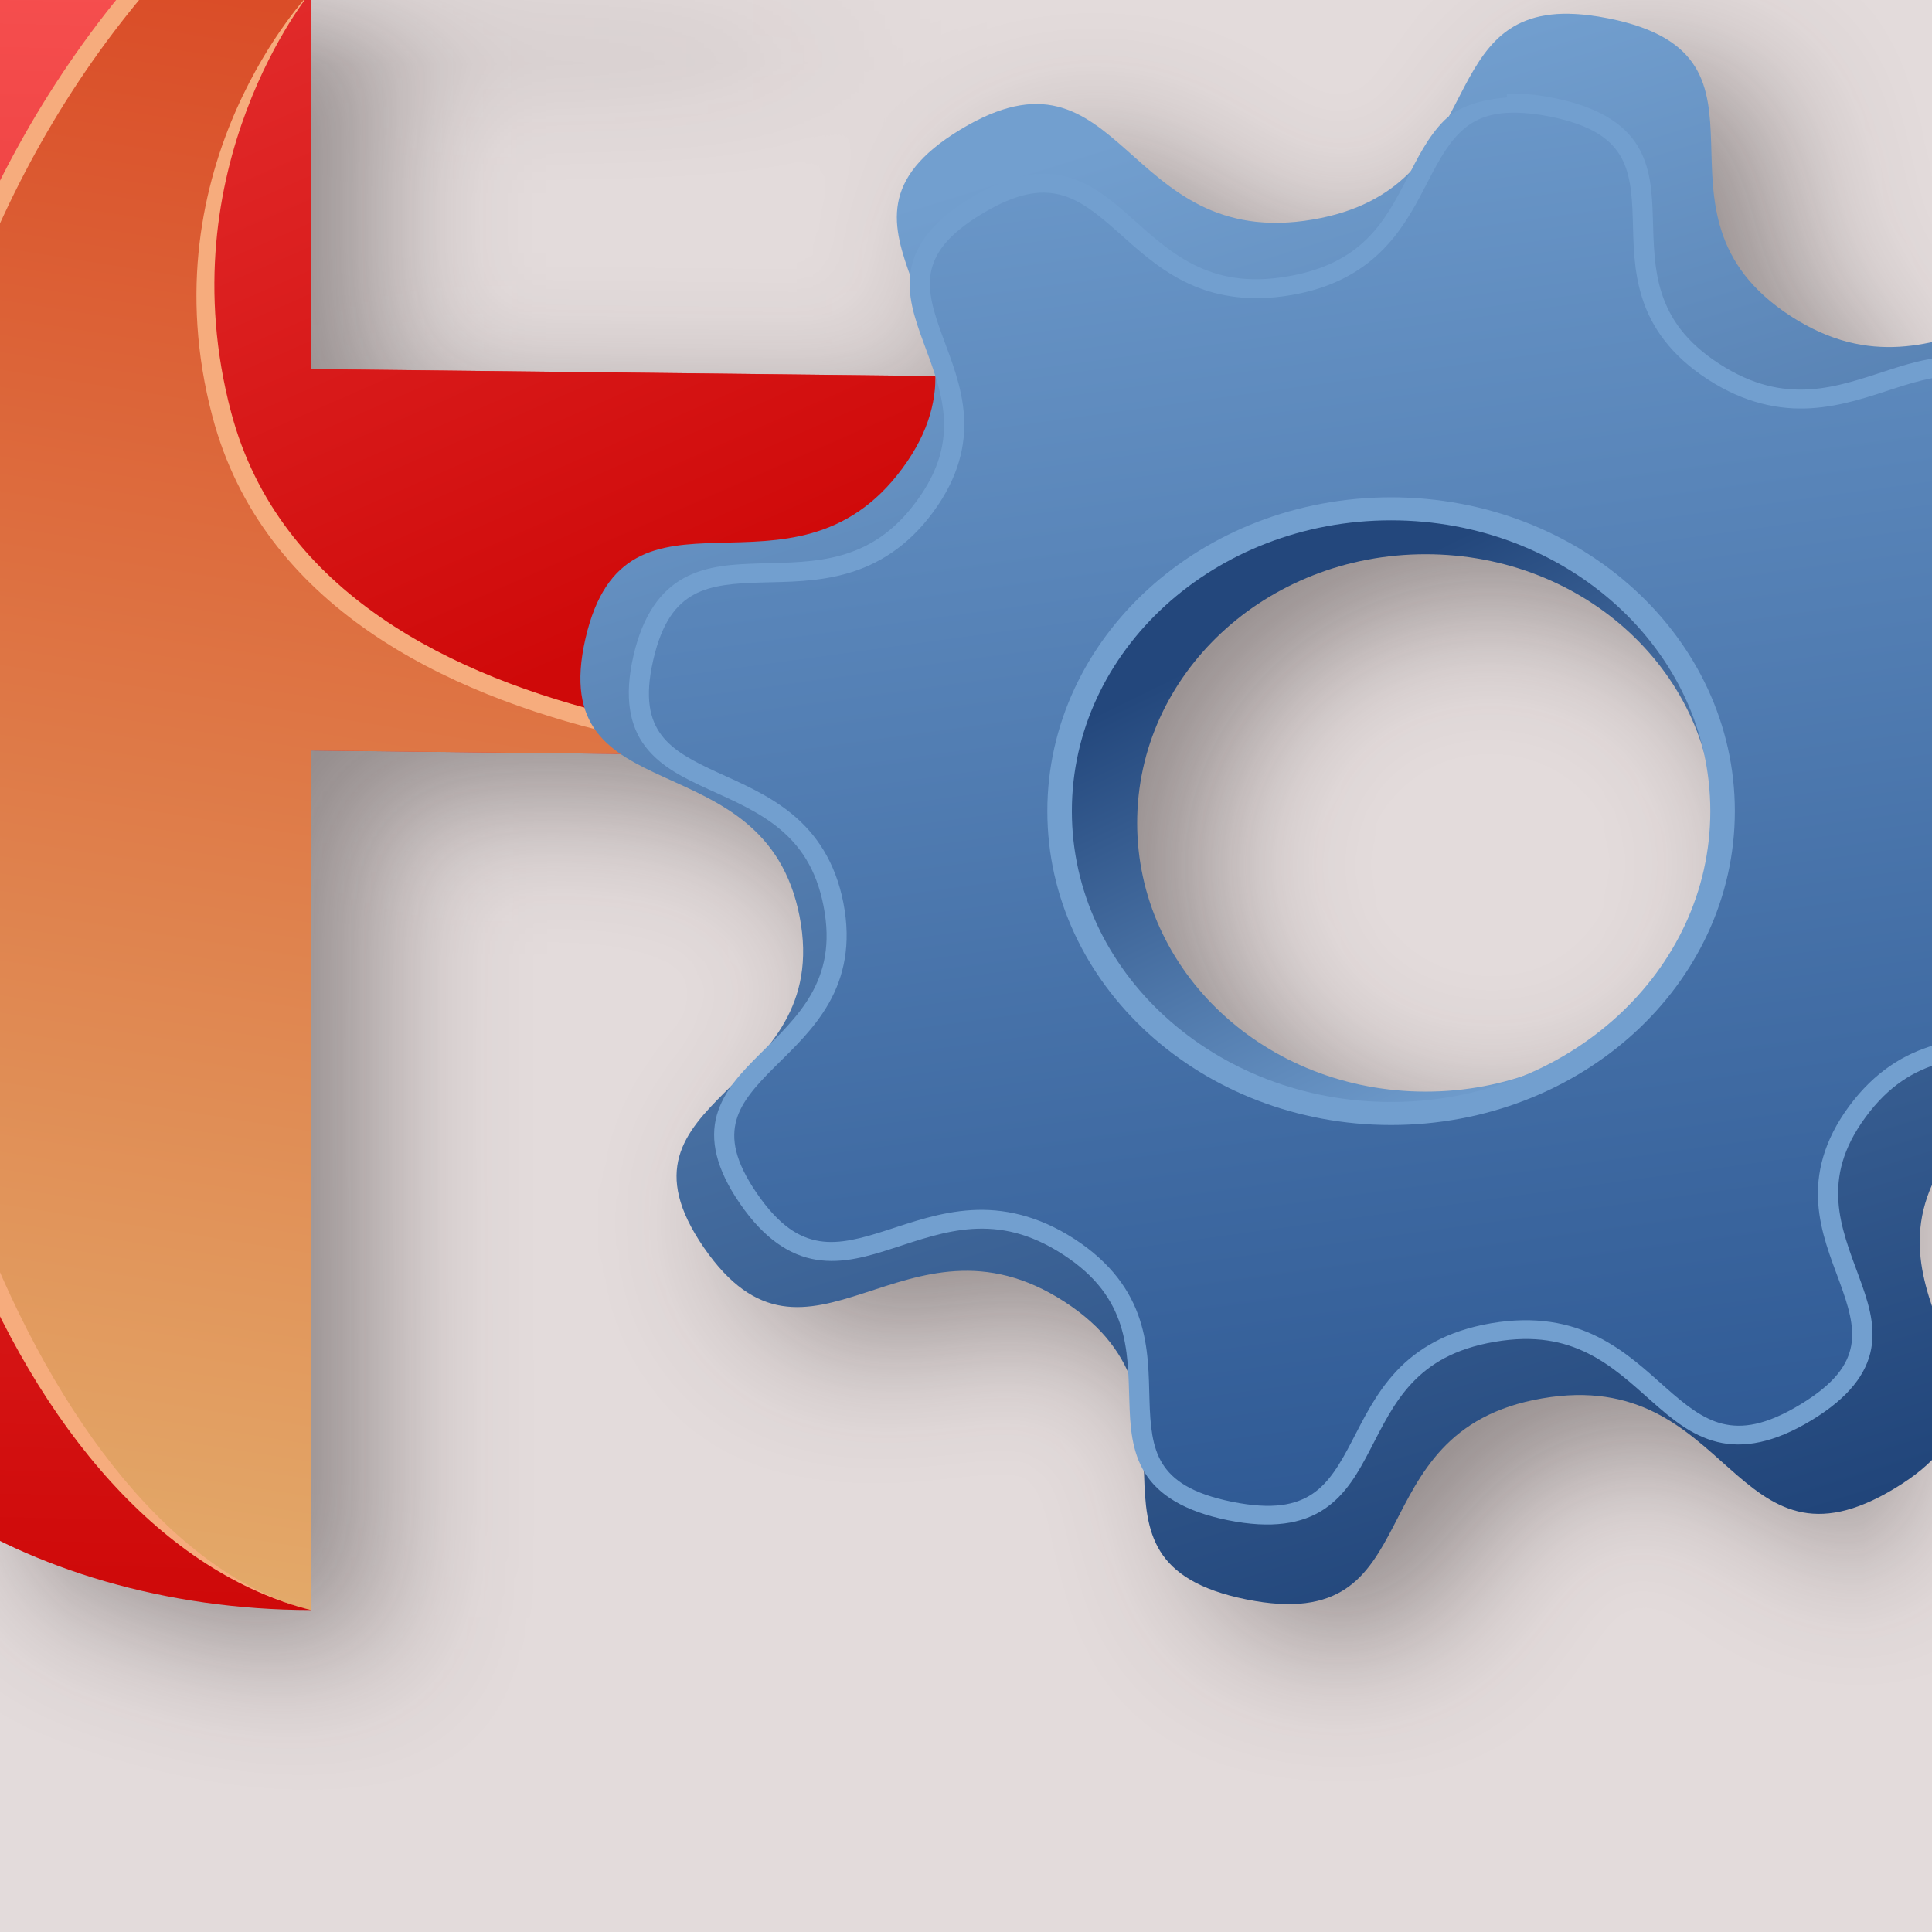
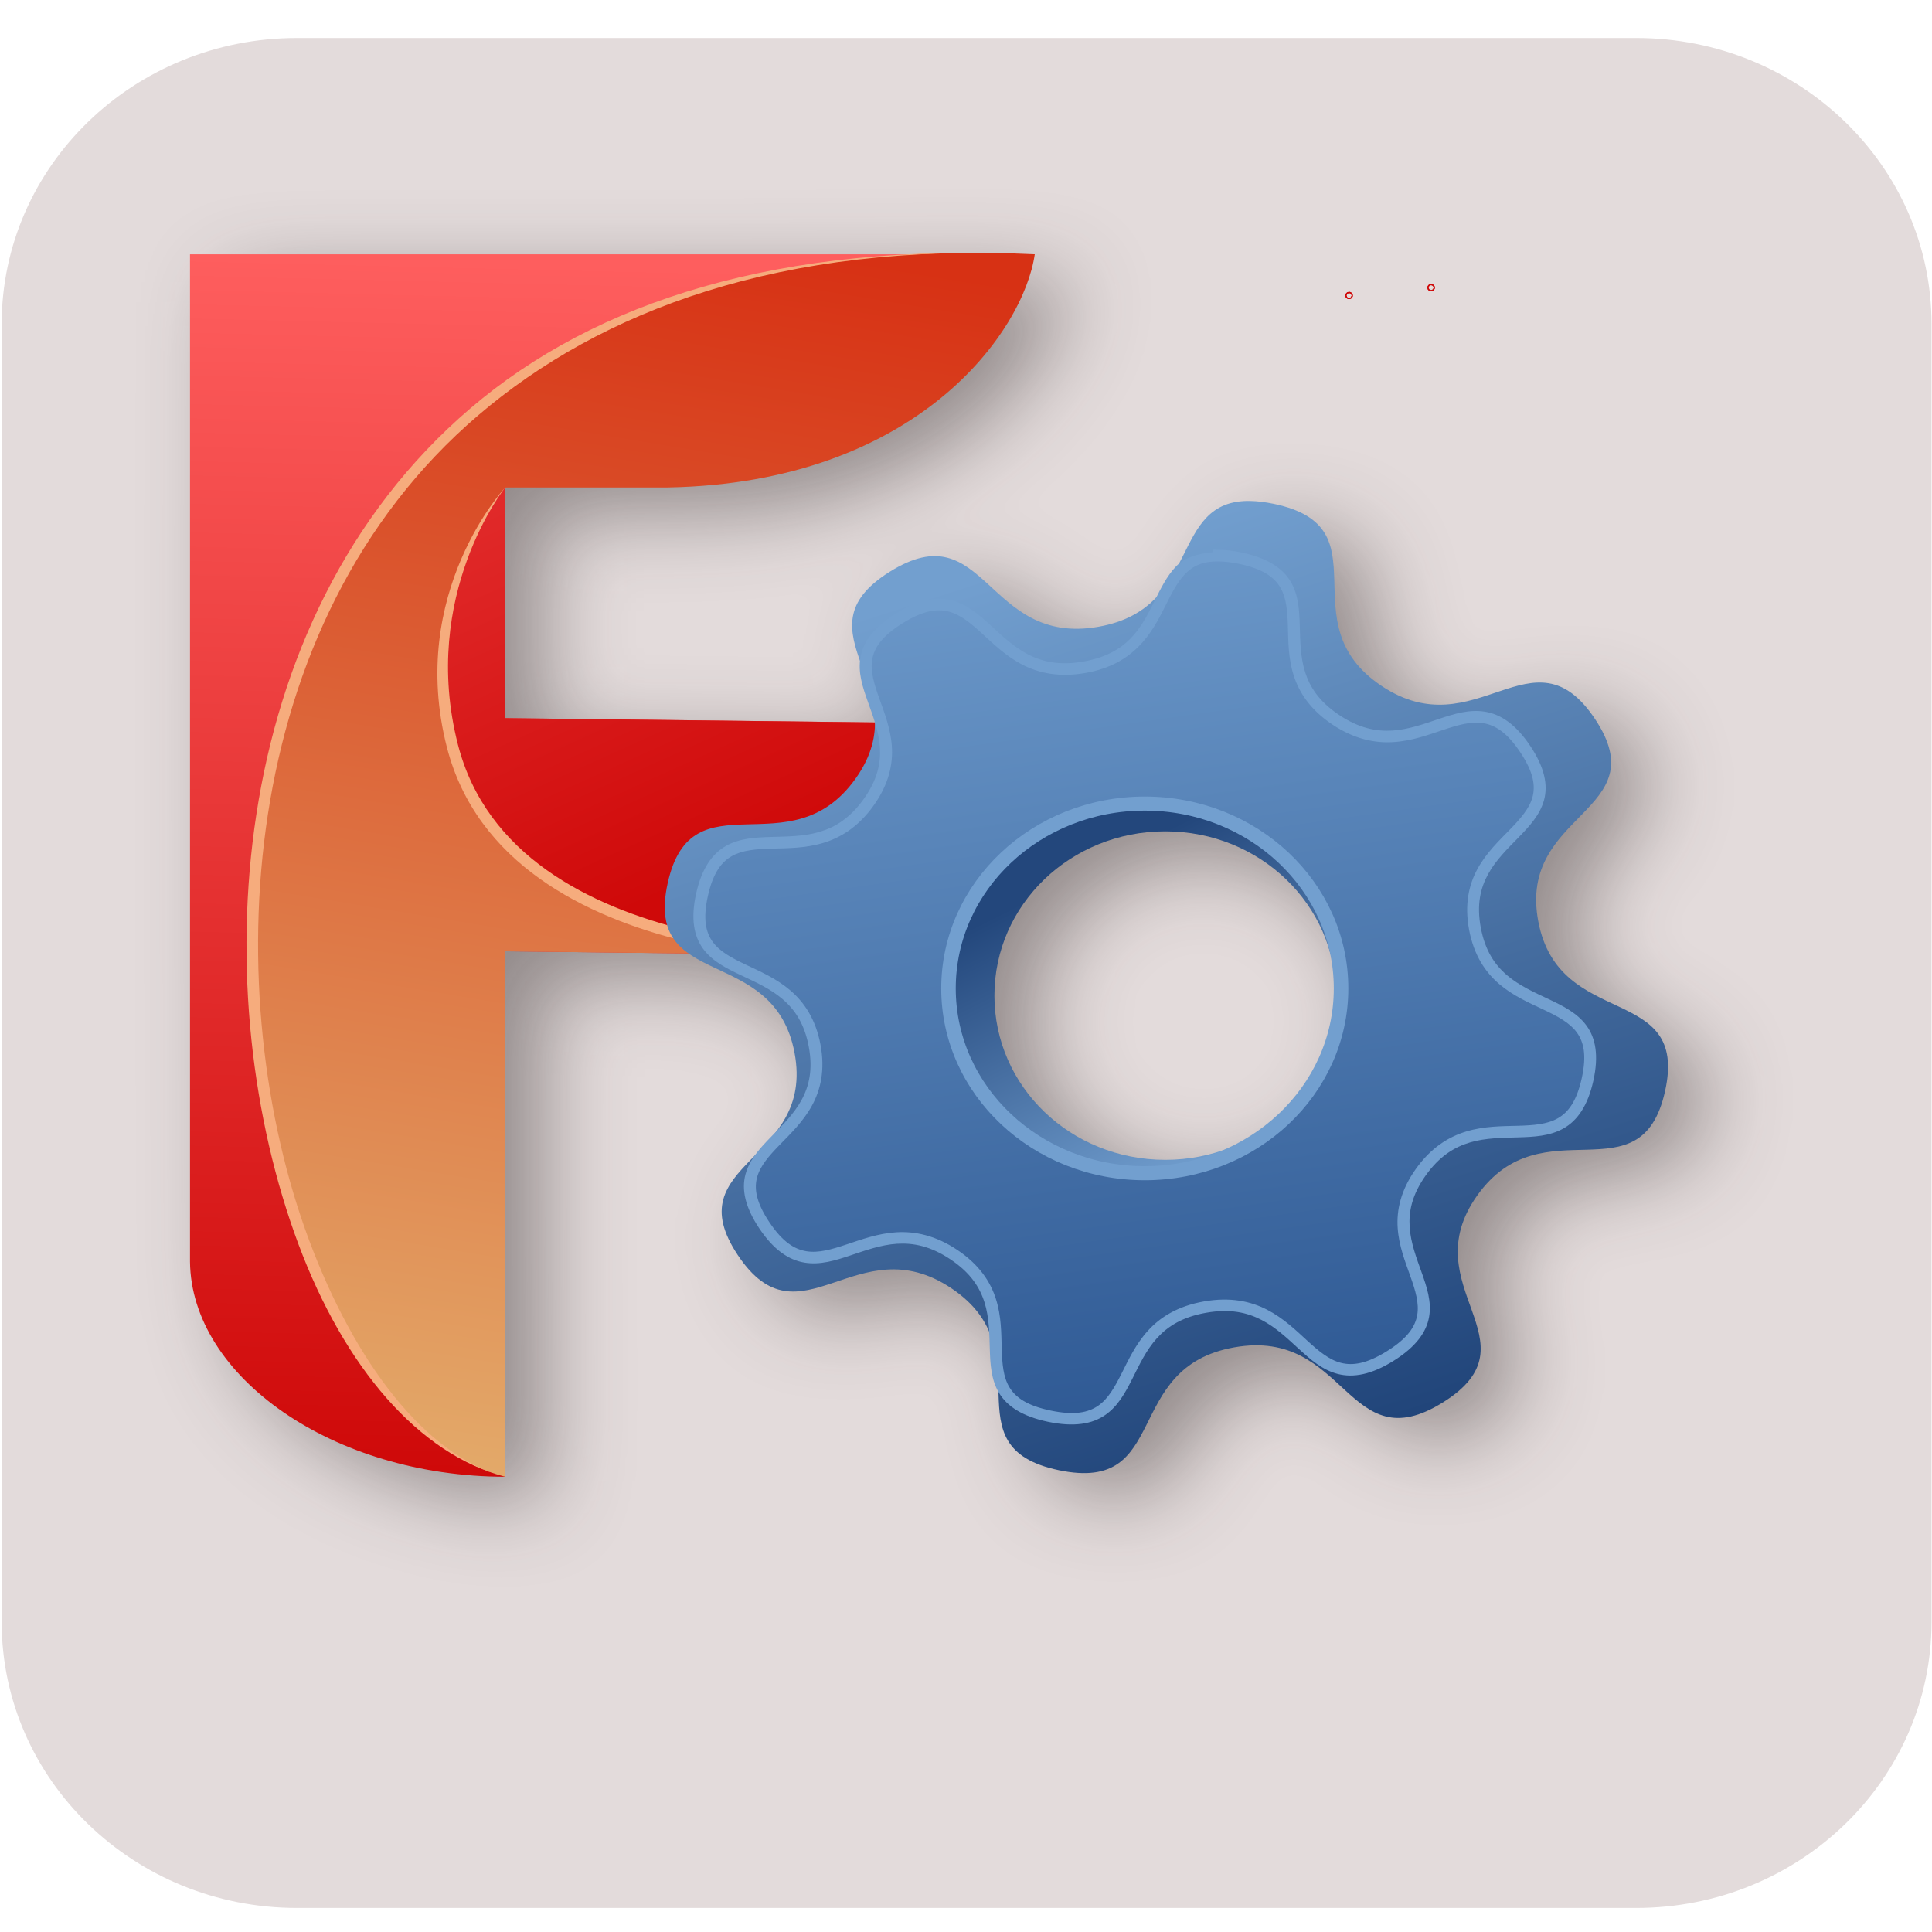
<svg xmlns="http://www.w3.org/2000/svg" xmlns:xlink="http://www.w3.org/1999/xlink" enable-background="new 0 0 24 24" height="24px" id="Layer_1" version="1.1" viewBox="0 0 24 24" width="24px" xml:space="preserve">
  <defs id="defs1141">
    <filter style="color-interpolation-filters:sRGB" id="filter44227" x="-0.07" y="-0.081" width="1.139" height="1.163">
      <feGaussianBlur stdDeviation="1.071" id="feGaussianBlur44229" />
    </filter>
    <linearGradient xlink:href="#linearGradient36265" id="linearGradient44735" gradientUnits="userSpaceOnUse" x1="80.458" y1="58.145" x2="84.263" y2="65.476" />
    <linearGradient id="linearGradient36265">
      <stop style="stop-color:#23477c;stop-opacity:1" offset="0" id="stop36261" />
      <stop style="stop-color:#729fcf;stop-opacity:1" offset="1" id="stop36263" />
    </linearGradient>
    <linearGradient xlink:href="#linearGradient21819" id="linearGradient44739" gradientUnits="userSpaceOnUse" x1="408.97" y1="202.416" x2="408.97" y2="106.333" />
    <linearGradient id="linearGradient21819">
      <stop style="stop-color:#ce0808;stop-opacity:1" offset="0" id="stop21815" />
      <stop style="stop-color:#fe5e5e;stop-opacity:1" offset="1" id="stop21817" />
    </linearGradient>
    <linearGradient xlink:href="#linearGradient21819" id="linearGradient44737" gradientUnits="userSpaceOnUse" x1="406.581" y1="202.672" x2="408.97" y2="106.333" />
    <linearGradient xlink:href="#linearGradient29857" id="linearGradient44741" gradientUnits="userSpaceOnUse" gradientTransform="matrix(0.941336,0,0,0.941336,-20.38283,-73.28259)" x1="97.616" y1="122.132" x2="91.823" y2="156.198" />
    <linearGradient id="linearGradient29857">
      <stop style="stop-color:#d73114;stop-opacity:1" offset="0" id="stop29853" />
      <stop style="stop-color:#e3a969;stop-opacity:1" offset="1" id="stop29855" />
    </linearGradient>
    <linearGradient xlink:href="#linearGradient35760" id="linearGradient44743" gradientUnits="userSpaceOnUse" gradientTransform="matrix(0.941336,0,0,0.941336,-20.38283,-73.28259)" x1="98.044" y1="139.313" x2="85.545" y2="112.611" />
    <linearGradient id="linearGradient35760">
      <stop style="stop-color:#cf0909;stop-opacity:1" offset="0" id="stop35756" />
      <stop style="stop-color:#fc5b5b;stop-opacity:1" offset="1" id="stop35758" />
    </linearGradient>
    <linearGradient xlink:href="#linearGradient27666" id="linearGradient44745" gradientUnits="userSpaceOnUse" gradientTransform="matrix(0.290843,0,0,0.290843,41.72206,37.93315)" x1="160.599" y1="117.926" x2="134.652" y2="39.833" />
    <linearGradient id="linearGradient27666">
      <stop style="stop-color:#21457a;stop-opacity:1" offset="0" id="stop27662" />
      <stop style="stop-color:#729fcf;stop-opacity:1" offset="1" id="stop27664" />
    </linearGradient>
    <linearGradient xlink:href="#linearGradient11721" id="linearGradient44747" gradientUnits="userSpaceOnUse" gradientTransform="matrix(0.3247951,0,0,0.3247951,37.47039,34.61138)" x1="120.661" y1="41.286" x2="134.059" y2="133.088" />
    <linearGradient id="linearGradient11721">
      <stop style="stop-color:#729fcf;stop-opacity:1" offset="0" id="stop11717" />
      <stop style="stop-color:#204a87;stop-opacity:1" offset="1" id="stop11719" />
    </linearGradient>
    <linearGradient xlink:href="#linearGradient16844" id="linearGradient44749" gradientUnits="userSpaceOnUse" gradientTransform="translate(-160.057,-112.3346)" x1="242.722" y1="165.928" x2="235.884" y2="187.961" />
    <linearGradient id="linearGradient16844">
      <stop style="stop-color:#729fcf;stop-opacity:1" offset="0" id="stop16840" />
      <stop style="stop-color:#729fcf;stop-opacity:1" offset="1" id="stop16842" />
    </linearGradient>
  </defs>
-   <g id="g50668" transform="matrix(0.8371493,0,0,0.7857237,-85.37161,-104.0559)">
+   <g id="g50668" transform="matrix(0.4956909,0,0,0.4802986,-46.56145,-57.48882)">
    <rect style="fill:#e3dbdb;fill-opacity:1;stroke:none;stroke-width:0.196;stroke-miterlimit:4;stroke-dasharray:none;stroke-opacity:1" id="rect9693" width="48.364" height="48.364" x="93.974" y="120.677" ry="7.4" />
    <circle id="circle9697" style="fill:#ffe6d5;stroke:#cf0909;stroke-width:0.16" cx="129.797" cy="127.133" r="0.015" />
    <circle id="circle9699" style="fill:#ffe6d5;stroke:#cf0909;stroke-width:0.16" cx="129.797" cy="127.133" r="0.015" />
    <g id="g44733" transform="translate(94.11952,50.09625)">
      <path style="opacity:0.428;fill:#241c1c;fill-opacity:1;stroke:none;stroke-width:0.132;stroke-miterlimit:4;stroke-dasharray:none;stroke-opacity:1;filter:url(#filter44227)" d="m 27.061,108.166 c -0.408,-0.137 -0.726,-0.353 -0.954,-0.648 -0.161,-0.208 -0.29,-0.858 -0.45,-2.268 -0.111,-0.979 -0.478,-1.465 -1.478,-1.959 -0.603,-0.298 -1.386,-0.28 -2.409,0.055 -1.131,0.37 -1.59,0.32 -2.126,-0.231 -0.57,-0.586 -0.84,-1.415 -0.64,-1.969 0.042,-0.117 0.409,-0.605 0.815,-1.085 0.587,-0.695 0.765,-0.972 0.87,-1.358 0.248,-0.911 -0.051,-2.044 -0.699,-2.654 -0.181,-0.17 -0.699,-0.502 -1.153,-0.738 l -0.825,-0.429 -2.299,-0.016 -2.299,-0.016 -0.011,2.662 c -0.006,1.464 -0.003,4.316 0.006,6.338 0.009,2.022 -9.53e-4,3.883 -0.022,4.135 l -0.038,0.458 -0.542,-0.041 c -3.507,-0.265 -6.482,-2.207 -7.092,-4.632 -0.122,-0.485 -0.138,-2.024 -0.14,-13.69 -0.002,-7.229 0.008,-13.158 0.021,-13.174 0.013,-0.017 3.543,-0.029 7.843,-0.027 4.301,0.002 8.67,-0.011 9.709,-0.03 1.039,-0.019 2.254,-0.015 2.698,0.009 l 0.808,0.043 -0.051,0.228 c -0.028,0.125 -0.163,0.482 -0.3,0.792 -1.067,2.414 -3.64,4.183 -6.874,4.725 -0.754,0.126 -1.496,0.165 -3.496,0.182 l -2.538,0.021 -0.01,0.521 c -0.005,0.286 -0.004,1.631 0.003,2.989 l 0.013,2.469 0.444,0.038 c 0.244,0.021 2.314,0.056 4.599,0.077 l 4.155,0.039 0.065,0.218 0.065,0.218 0.004,-0.243 c 0.002,-0.133 -0.077,-0.526 -0.176,-0.872 -0.201,-0.703 -0.384,-1.586 -0.389,-1.882 -0.012,-0.714 1.12,-1.69 1.984,-1.709 0.419,-0.009 0.689,0.142 1.486,0.836 0.98,0.852 1.305,0.996 2.223,0.979 0.639,-0.012 0.815,-0.05 1.247,-0.271 0.513,-0.263 0.756,-0.578 1.686,-2.19 0.422,-0.731 0.993,-0.934 1.949,-0.693 1.023,0.258 1.376,0.718 1.397,1.82 0.014,0.732 0.179,1.578 0.381,1.958 0.398,0.747 1.464,1.378 2.305,1.365 0.465,-0.007 0.703,-0.061 1.884,-0.425 0.726,-0.224 1.082,-0.154 1.56,0.308 0.472,0.456 0.802,1.098 0.81,1.578 0.007,0.428 -0.153,0.699 -0.919,1.55 -0.581,0.645 -0.816,1.083 -0.898,1.675 -0.069,0.492 0.072,1.318 0.296,1.738 0.237,0.446 0.87,0.983 1.529,1.298 0.726,0.347 1.103,0.625 1.271,0.936 0.267,0.496 0.136,1.604 -0.259,2.18 -0.25,0.364 -0.728,0.519 -1.977,0.64 -0.904,0.087 -1.124,0.139 -1.51,0.359 -0.723,0.41 -1.253,1.242 -1.331,2.091 -0.031,0.338 0.013,0.659 0.161,1.164 0.341,1.164 0.4,1.473 0.345,1.8 -0.093,0.546 -0.968,1.274 -1.755,1.459 -0.414,0.097 -0.927,-0.16 -1.727,-0.863 -0.977,-0.859 -1.3,-0.992 -2.253,-0.927 -1.178,0.081 -1.76,0.456 -2.323,1.497 -0.851,1.574 -0.981,1.697 -1.806,1.705 -0.283,0.003 -0.671,-0.047 -0.862,-0.112 z m 4.3,-8.087 c 2.301,-0.755 3.499,-3.324 2.633,-5.649 -0.713,-1.913 -2.92,-3.065 -4.97,-2.594 -3.305,0.759 -4.49,4.784 -2.117,7.187 1.126,1.14 2.911,1.563 4.455,1.056 z" id="path44705" />
      <g id="g44731" transform="translate(-53.57932,34.04034)">
        <path style="color:#000000;fill:url(#linearGradient44735);fill-opacity:1;-inkscape-stroke:none" d="m 82.594,55.76 c -3.071,0 -5.58,2.489 -5.58,5.547 0,3.058 2.509,5.545 5.58,5.545 3.071,0 5.578,-2.487 5.578,-5.545 0,-3.058 -2.507,-5.547 -5.578,-5.547 z m 0,1.299 c 2.374,0 4.279,1.897 4.279,4.248 0,2.351 -1.905,4.248 -4.279,4.248 -2.374,0 -4.281,-1.897 -4.281,-4.248 0,-2.351 1.907,-4.248 4.281,-4.248 z" id="path44707" />
        <circle id="circle44709" style="fill:#ffe6d5;stroke:#cf0909;stroke-width:0.16" cx="87.201" cy="43.2" r="0.015" />
        <circle id="circle44711" style="fill:#ffe6d5;stroke:#cf0909;stroke-width:0.16" cx="87.201" cy="43.2" r="0.015" />
        <g aria-label="F" id="g44715" style="font-weight:bold;font-size:132.154px;line-height:1.25;font-family:'Simple Indust Outline';-inkscape-font-specification:'Simple Indust Outline Bold';fill:url(#linearGradient44739);fill-opacity:1;stroke-width:3.304" transform="matrix(0.3290688,0,0,0.3290688,-76.42505,7.143131)">
          <path d="m 462.93,116.818 -29.956,7.841 v 18.132 l 28.164,0.337 v 18.326 l -28.164,-0.337 v 41.298 0 c -13.137,-0.016 -23.919,-7.883 -24.005,-16.91 v -79.172 h 64.335 z" id="path44713" style="fill:url(#linearGradient44737);fill-opacity:1" />
        </g>
        <path id="path44717" style="fill:url(#linearGradient44741);fill-opacity:1;stroke:none;stroke-width:0.087px;stroke-linecap:butt;stroke-linejoin:miter;stroke-opacity:1" d="m 70.134,48.165 h -4.081 c 0,0 -2.305,2.744 -1.323,6.687 1.458,5.853 10.591,5.421 10.591,5.421 l -9.268,-0.111 v 13.59 c -8.349,-2.235 -12.326,-32.888 13.271,-31.618 h -10e-6 c -0.275,1.985 -2.926,5.911 -9.19,6.031 z" />
        <path id="path44719" style="fill:url(#linearGradient44743);fill-opacity:1;stroke:none;stroke-width:0.087px;stroke-linecap:butt;stroke-linejoin:miter;stroke-opacity:1" d="m 64.73,54.852 c -0.982,-3.943 1.323,-6.687 1.323,-6.687 v 5.967 l 9.268,0.111 v 6.031 c 0,0 -9.133,0.432 -10.591,-5.421 z" />
        <path style="color:#000000;fill:#f6ac7d;-inkscape-stroke:none" d="m 79.325,42.134 c -6.423,-0.317 -11.016,1.227 -14.141,3.982 -3.127,2.757 -4.781,6.573 -5.365,10.49 -0.585,3.918 -0.103,7.94 1.053,11.133 1.156,3.192 3.019,5.433 5.182,6.012 v 0 c -2.011,-0.538 -3.775,-2.966 -4.913,-6.11 -1.138,-3.144 -1.612,-7.158 -1.035,-11.024 0.577,-3.866 2.206,-7.615 5.271,-10.318 3.066,-2.703 7.577,-4.482 13.948,-4.165 m -13.271,6.031 c 0,0 -2.46,2.712 -1.462,6.721 0.746,2.996 3.456,4.38 5.945,5.01 2.49,0.63 4.791,0.52 4.791,0.52 l -0.014,-0.285 c 0,0 -2.266,0.106 -4.707,-0.512 -2.441,-0.618 -5.027,-1.943 -5.738,-4.801 -0.965,-3.877 1.184,-6.653 1.184,-6.653 z" id="path44721" />
        <path id="path44723" style="fill:url(#linearGradient44745);fill-opacity:1;stroke:#000000;stroke-width:0;stroke-miterlimit:4;stroke-dasharray:none" d="m 84.726,48.514 c -2.055,-0.038 -1.193,2.776 -3.804,3.253 -2.832,0.517 -2.813,-2.983 -5.232,-1.422 -2.419,1.561 0.778,2.985 -0.859,5.354 -1.637,2.368 -4.099,-0.12 -4.705,2.695 -0.606,2.815 2.661,1.561 3.178,4.393 0.517,2.832 -2.983,2.813 -1.422,5.232 1.561,2.419 2.985,-0.778 5.354,0.859 2.368,1.637 -0.12,4.099 2.695,4.705 2.815,0.606 1.561,-2.661 4.393,-3.178 2.832,-0.517 2.813,2.983 5.232,1.422 2.419,-1.561 -0.778,-2.985 0.859,-5.354 1.637,-2.368 4.099,0.12 4.705,-2.695 0.606,-2.815 -2.661,-1.561 -3.178,-4.393 -0.517,-2.832 2.983,-2.813 1.422,-5.232 -1.561,-2.419 -2.985,0.778 -5.354,-0.859 -2.368,-1.637 0.12,-4.099 -2.695,-4.705 -0.22,-0.047 -0.415,-0.071 -0.589,-0.074 z m -2.103,7.102 a 5.47,5.47 0 0 1 5.47,5.47 5.47,5.47 0 0 1 -5.47,5.47 5.47,5.47 0 0 1 -5.47,-5.47 5.47,5.47 0 0 1 5.47,-5.47 z" />
        <path id="path44725" style="fill:url(#linearGradient44747);fill-opacity:1;stroke:#000000;stroke-width:0;stroke-miterlimit:4;stroke-dasharray:none" d="m 83.949,49.928 c -1.824,-0.034 -1.059,2.465 -3.378,2.888 -2.515,0.459 -2.498,-2.649 -4.646,-1.262 -2.148,1.386 0.691,2.651 -0.763,4.754 -1.454,2.103 -3.639,-0.106 -4.178,2.393 -0.538,2.499 2.363,1.386 2.822,3.901 0.459,2.515 -2.649,2.498 -1.262,4.646 1.386,2.148 2.651,-0.691 4.754,0.763 2.103,1.454 -0.106,3.639 2.393,4.178 2.499,0.538 1.386,-2.363 3.901,-2.822 2.515,-0.459 2.498,2.649 4.646,1.262 2.148,-1.386 -0.691,-2.651 0.763,-4.754 1.454,-2.103 3.639,0.106 4.178,-2.393 0.538,-2.499 -2.363,-1.386 -2.822,-3.901 -0.459,-2.515 2.649,-2.498 1.262,-4.646 -1.386,-2.148 -2.651,0.691 -4.754,-0.763 -2.103,-1.454 0.106,-3.639 -2.393,-4.178 -0.195,-0.042 -0.369,-0.063 -0.523,-0.066 z m -1.868,6.306 a 4.857,4.857 0 0 1 4.857,4.857 4.857,4.857 0 0 1 -4.857,4.857 4.857,4.857 0 0 1 -4.857,-4.857 4.857,4.857 0 0 1 4.857,-4.857 z" />
        <path style="color:#000000;fill:url(#linearGradient44749);fill-opacity:1;-inkscape-stroke:none" d="m 83.799,49.775 v 0.062 c -0.386,0.035 -0.72,0.141 -0.93,0.365 -0.245,0.261 -0.396,0.597 -0.559,0.932 -0.325,0.67 -0.661,1.332 -1.766,1.533 -0.599,0.109 -1.026,0.008 -1.387,-0.184 -0.36,-0.192 -0.652,-0.48 -0.943,-0.756 -0.292,-0.275 -0.587,-0.541 -0.973,-0.643 -0.385,-0.101 -0.84,-0.019 -1.398,0.342 -0.558,0.36 -0.82,0.74 -0.887,1.133 -0.067,0.393 0.055,0.771 0.186,1.15 0.131,0.379 0.274,0.765 0.301,1.172 0.026,0.407 -0.058,0.839 -0.404,1.34 -0.346,0.501 -0.719,0.732 -1.109,0.852 -0.39,0.119 -0.802,0.119 -1.203,0.131 -0.401,0.012 -0.797,0.032 -1.141,0.232 -0.344,0.201 -0.608,0.581 -0.748,1.23 -0.14,0.65 -0.057,1.105 0.174,1.43 0.231,0.325 0.585,0.506 0.945,0.682 0.361,0.176 0.734,0.346 1.041,0.615 0.307,0.269 0.553,0.633 0.662,1.232 0.109,0.599 0.008,1.028 -0.184,1.389 -0.192,0.36 -0.482,0.652 -0.758,0.943 -0.275,0.292 -0.541,0.585 -0.643,0.971 -0.101,0.385 -0.017,0.84 0.344,1.398 0.36,0.558 0.74,0.82 1.133,0.887 0.393,0.067 0.769,-0.053 1.148,-0.184 0.379,-0.131 0.765,-0.276 1.172,-0.303 0.407,-0.026 0.839,0.058 1.34,0.404 0.501,0.346 0.732,0.721 0.852,1.111 0.119,0.39 0.121,0.8 0.133,1.201 0.011,0.401 0.032,0.799 0.232,1.143 0.201,0.344 0.581,0.606 1.23,0.746 0.65,0.14 1.103,0.057 1.428,-0.174 0.325,-0.231 0.508,-0.583 0.684,-0.943 0.176,-0.361 0.344,-0.736 0.613,-1.043 0.269,-0.307 0.635,-0.551 1.234,-0.66 0.599,-0.109 1.026,-0.008 1.387,0.184 0.36,0.192 0.652,0.48 0.943,0.756 0.292,0.275 0.587,0.541 0.973,0.643 0.385,0.101 0.84,0.019 1.398,-0.342 0.558,-0.36 0.82,-0.74 0.887,-1.133 0.067,-0.393 -0.055,-0.771 -0.186,-1.15 -0.131,-0.379 -0.274,-0.765 -0.301,-1.172 -0.026,-0.407 0.058,-0.839 0.404,-1.34 0.346,-0.501 0.719,-0.732 1.109,-0.852 0.39,-0.119 0.802,-0.119 1.203,-0.131 0.401,-0.012 0.797,-0.032 1.141,-0.232 0.344,-0.201 0.606,-0.581 0.746,-1.23 0.14,-0.65 0.059,-1.105 -0.172,-1.43 -0.231,-0.325 -0.585,-0.506 -0.945,-0.682 -0.361,-0.176 -0.734,-0.346 -1.041,-0.615 -0.307,-0.269 -0.553,-0.633 -0.662,-1.232 -0.109,-0.599 -0.008,-1.028 0.184,-1.389 0.192,-0.36 0.482,-0.652 0.758,-0.943 0.275,-0.292 0.541,-0.585 0.643,-0.971 0.101,-0.385 0.017,-0.84 -0.344,-1.398 -0.36,-0.558 -0.74,-0.82 -1.133,-0.887 -0.393,-0.067 -0.771,0.053 -1.15,0.184 -0.379,0.131 -0.763,0.276 -1.17,0.303 -0.407,0.026 -0.839,-0.058 -1.34,-0.404 -0.501,-0.346 -0.732,-0.721 -0.852,-1.111 -0.119,-0.39 -0.121,-0.8 -0.133,-1.201 -0.011,-0.401 -0.032,-0.799 -0.232,-1.143 -0.201,-0.344 -0.581,-0.606 -1.23,-0.746 -0.203,-0.044 -0.385,-0.067 -0.551,-0.07 z m 0.148,0.303 c 0.143,0.003 0.307,0.022 0.494,0.062 0.6,0.129 0.88,0.343 1.033,0.605 0.153,0.263 0.182,0.604 0.193,0.998 0.011,0.394 0.008,0.836 0.145,1.281 0.136,0.445 0.417,0.889 0.967,1.27 0.55,0.38 1.067,0.487 1.531,0.457 0.465,-0.03 0.877,-0.188 1.25,-0.316 0.373,-0.129 0.702,-0.225 1.002,-0.174 0.3,0.051 0.597,0.238 0.93,0.754 0.333,0.516 0.382,0.866 0.305,1.16 -0.077,0.294 -0.299,0.555 -0.57,0.842 -0.271,0.287 -0.586,0.597 -0.805,1.008 -0.219,0.411 -0.333,0.924 -0.213,1.582 0.12,0.658 0.408,1.097 0.758,1.404 0.35,0.307 0.755,0.487 1.109,0.66 0.355,0.173 0.654,0.338 0.83,0.586 0.176,0.248 0.254,0.591 0.125,1.191 -0.129,0.6 -0.341,0.882 -0.604,1.035 -0.263,0.153 -0.606,0.18 -1,0.191 -0.394,0.011 -0.836,0.008 -1.281,0.145 -0.445,0.136 -0.889,0.418 -1.27,0.969 -0.38,0.55 -0.487,1.065 -0.457,1.529 0.03,0.465 0.19,0.877 0.318,1.25 0.129,0.373 0.223,0.702 0.172,1.002 -0.051,0.3 -0.238,0.599 -0.754,0.932 -0.516,0.333 -0.864,0.382 -1.158,0.305 -0.294,-0.077 -0.555,-0.301 -0.842,-0.572 -0.287,-0.271 -0.599,-0.584 -1.01,-0.803 -0.411,-0.219 -0.924,-0.333 -1.582,-0.213 -0.658,0.12 -1.097,0.408 -1.404,0.758 -0.307,0.35 -0.487,0.753 -0.66,1.107 -0.173,0.355 -0.338,0.656 -0.586,0.832 -0.248,0.176 -0.591,0.254 -1.191,0.125 -0.6,-0.129 -0.882,-0.343 -1.035,-0.605 -0.153,-0.263 -0.18,-0.604 -0.191,-0.998 -0.011,-0.394 -0.008,-0.836 -0.145,-1.281 -0.136,-0.445 -0.417,-0.889 -0.967,-1.27 -0.55,-0.38 -1.067,-0.487 -1.531,-0.457 -0.465,0.03 -0.877,0.188 -1.25,0.316 -0.373,0.129 -0.702,0.225 -1.002,0.174 -0.3,-0.051 -0.597,-0.238 -0.93,-0.754 -0.333,-0.516 -0.382,-0.866 -0.305,-1.16 0.077,-0.294 0.299,-0.555 0.57,-0.842 0.271,-0.287 0.584,-0.597 0.803,-1.008 0.219,-0.411 0.335,-0.924 0.215,-1.582 -0.12,-0.658 -0.41,-1.097 -0.76,-1.404 -0.35,-0.307 -0.753,-0.487 -1.107,-0.66 -0.355,-0.173 -0.654,-0.338 -0.83,-0.586 -0.176,-0.248 -0.254,-0.591 -0.125,-1.191 0.129,-0.6 0.341,-0.882 0.604,-1.035 0.263,-0.153 0.604,-0.18 0.998,-0.191 0.394,-0.011 0.836,-0.008 1.281,-0.145 0.445,-0.136 0.891,-0.418 1.271,-0.969 0.38,-0.55 0.487,-1.065 0.457,-1.529 -0.03,-0.465 -0.19,-0.877 -0.318,-1.25 -0.129,-0.373 -0.225,-0.702 -0.174,-1.002 0.051,-0.3 0.24,-0.599 0.756,-0.932 0.516,-0.333 0.864,-0.382 1.158,-0.305 0.294,0.077 0.555,0.301 0.842,0.572 0.287,0.271 0.597,0.584 1.008,0.803 0.411,0.219 0.926,0.333 1.584,0.213 1.213,-0.221 1.652,-1.02 1.98,-1.697 0.164,-0.339 0.311,-0.647 0.508,-0.857 0.197,-0.211 0.437,-0.338 0.859,-0.33 z" id="path44727" />
        <ellipse style="opacity:1;fill:none;fill-opacity:1;stroke:#729fcf;stroke-width:0.364;stroke-miterlimit:4;stroke-dasharray:none;stroke-opacity:1" id="ellipse44729" cx="82.081" cy="61.121" rx="4.919" ry="4.78" />
      </g>
    </g>
  </g>
</svg>
